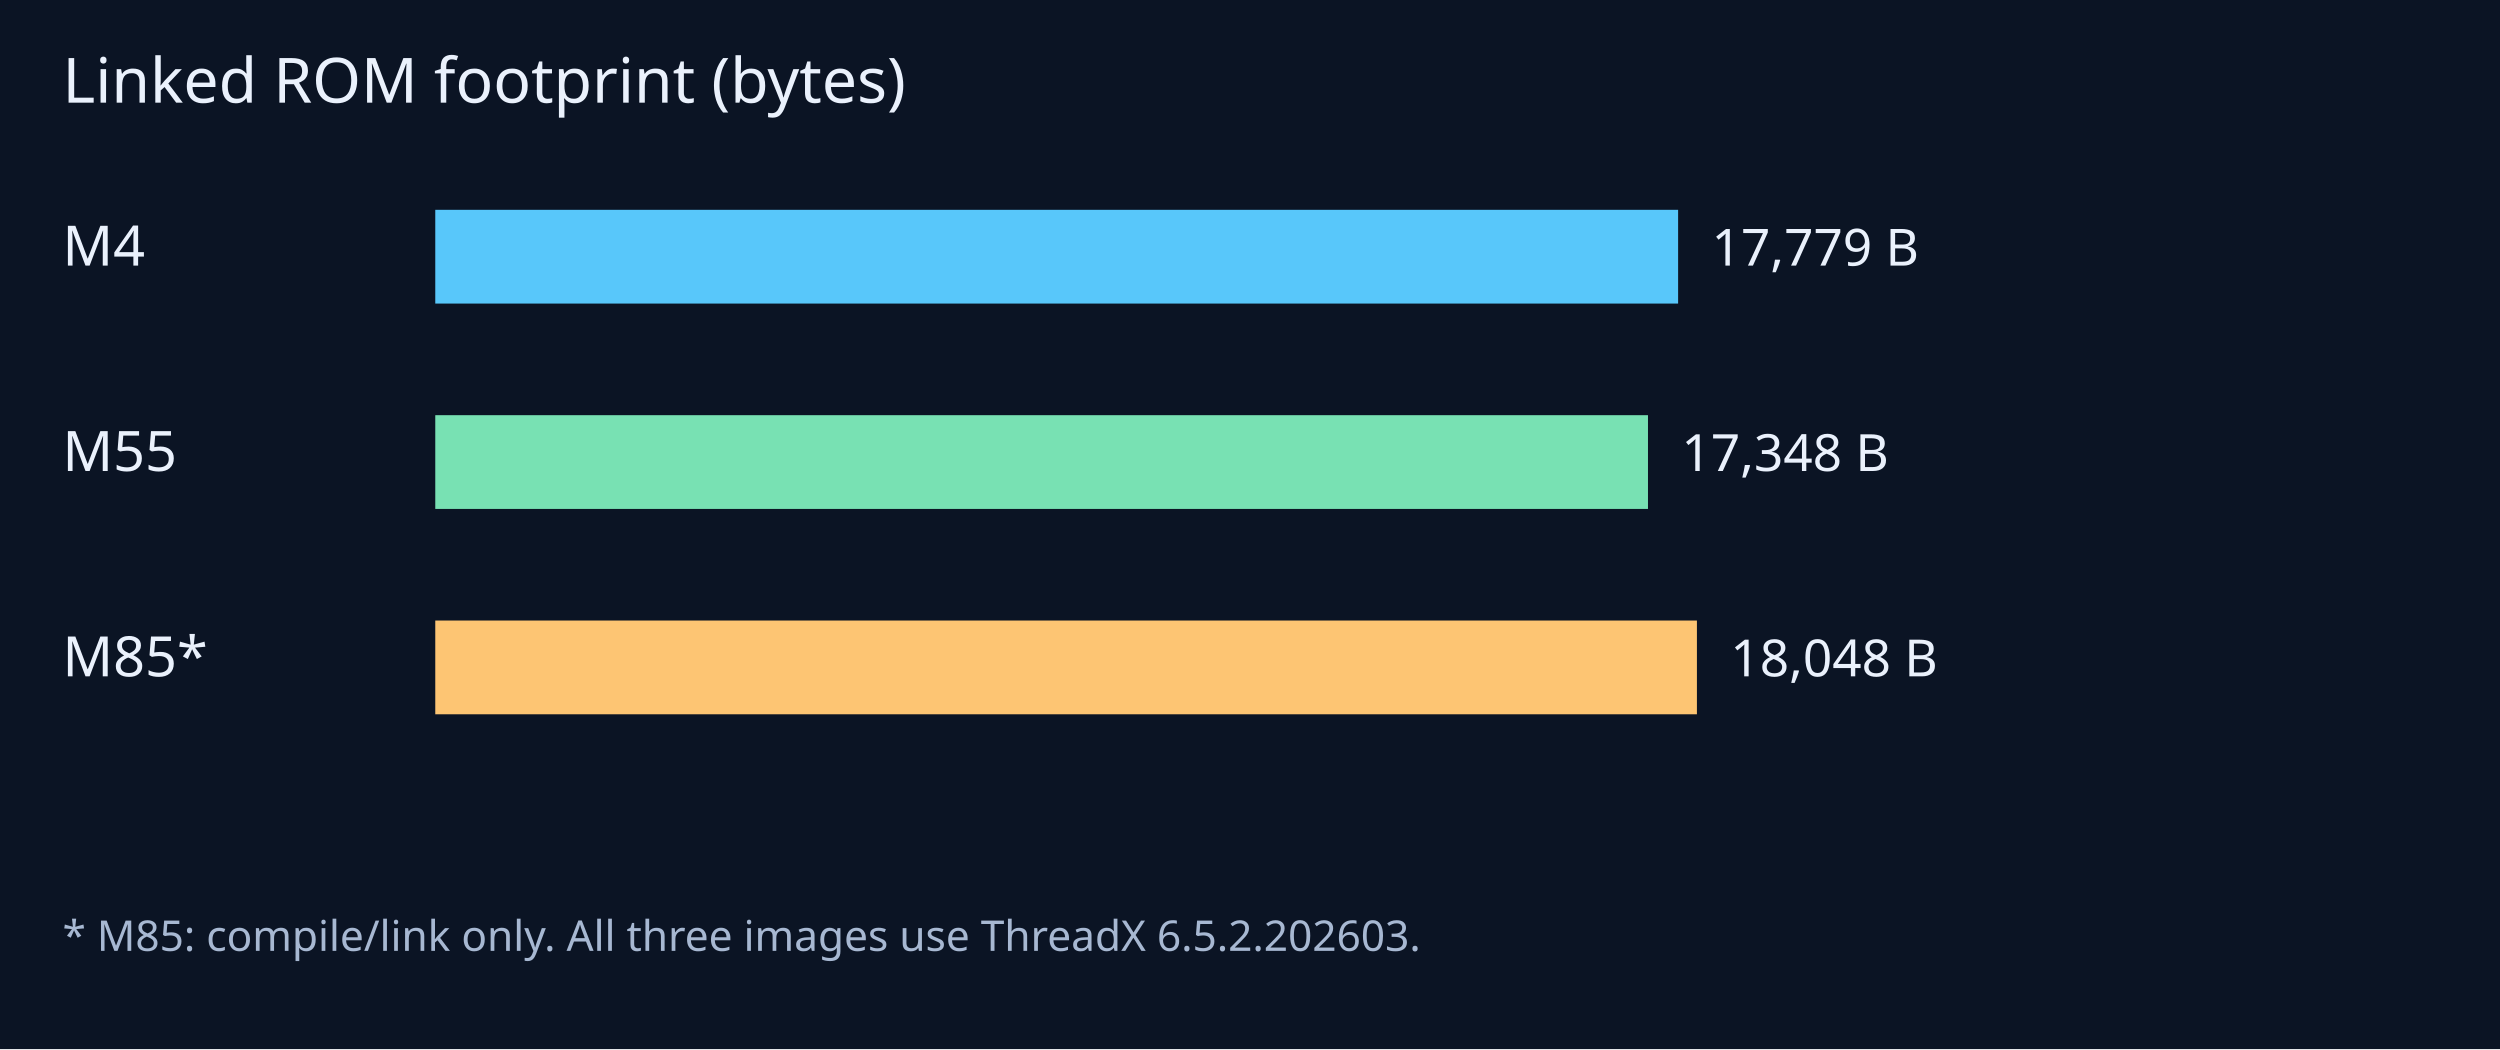
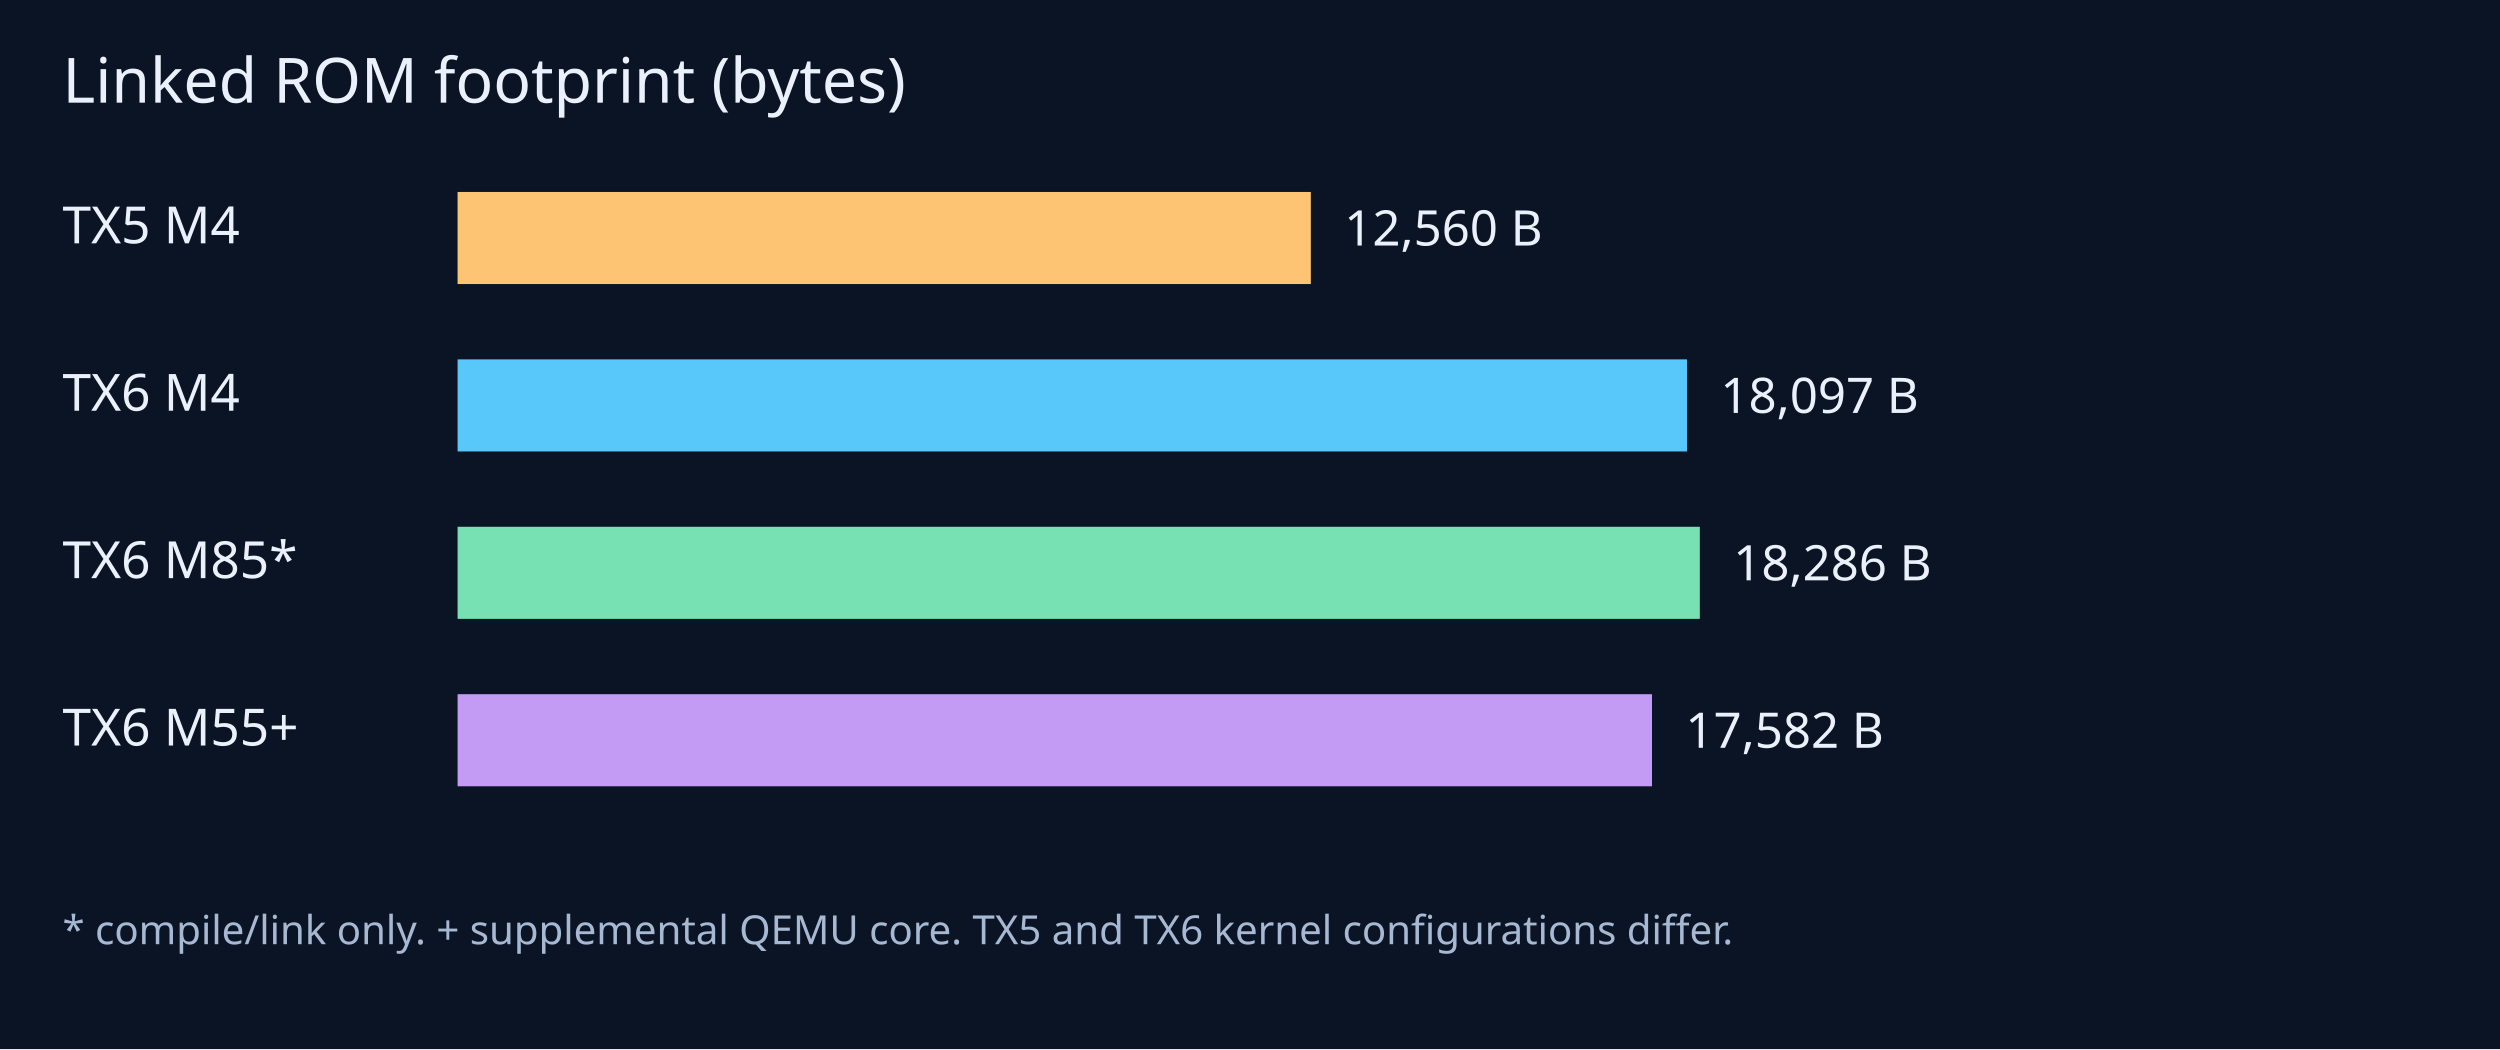
<svg xmlns="http://www.w3.org/2000/svg" viewBox="0 0 1120 470" role="img">
  <rect width="1120" height="470" fill="#0b1424" />
  <text x="28" y="46" fill="#eaf1fc" font-family="sans-serif" font-size="28">Linked ROM footprint (bytes)</text>
-   <text x="28" y="119" fill="#eaf1fc" font-family="sans-serif" font-size="25">M4</text>
-   <rect x="195" y="94" width="556.793" height="42" fill="#58c7fa" />
-   <text x="766.793" y="119" fill="#eaf1fc" font-family="sans-serif" font-size="23">17,779 B</text>
-   <text x="28" y="211" fill="#eaf1fc" font-family="sans-serif" font-size="25">M55</text>
-   <rect x="195" y="186" width="543.295" height="42" fill="#78e1b3" />
-   <text x="753.295" y="211" fill="#eaf1fc" font-family="sans-serif" font-size="23">17,348 B</text>
-   <text x="28" y="303" fill="#eaf1fc" font-family="sans-serif" font-size="25">M85*</text>
-   <rect x="195" y="278" width="565.217" height="42" fill="#fdc573" />
-   <text x="775.217" y="303" fill="#eaf1fc" font-family="sans-serif" font-size="23">18,048 B</text>
-   <text x="28" y="426" fill="#a7b8d2" font-family="sans-serif" font-size="19">* M85: compile/link only. All three images use ThreadX 6.5.2.202603.</text>
+   <text x="28" y="109.0" fill="#eaf1fc" font-family="sans-serif" font-size="23">TX5 M4</text>
+   <rect x="205" y="86.0" width="382.255" height="41.25" fill="#fdc573" />
+   <text x="602.255" y="110.0" fill="#eaf1fc" font-family="sans-serif" font-size="22">12,560 B</text>
+   <text x="28" y="184.0" fill="#eaf1fc" font-family="sans-serif" font-size="23">TX6 M4</text>
+   <rect x="205" y="161.0" width="550.77" height="41.25" fill="#58c7fa" />
+   <text x="770.77" y="185.0" fill="#eaf1fc" font-family="sans-serif" font-size="22">18,097 B</text>
+   <text x="28" y="259.0" fill="#eaf1fc" font-family="sans-serif" font-size="23">TX6 M85*</text>
+   <rect x="205" y="236.0" width="556.522" height="41.25" fill="#78e1b3" />
+   <text x="776.522" y="260.0" fill="#eaf1fc" font-family="sans-serif" font-size="22">18,286 B</text>
+   <text x="28" y="334.0" fill="#eaf1fc" font-family="sans-serif" font-size="23">TX6 M55+</text>
+   <rect x="205" y="311.0" width="535.096" height="41.25" fill="#c39bf5" />
+   <text x="755.096" y="335.0" fill="#eaf1fc" font-family="sans-serif" font-size="22">17,582 B</text>
+   <text x="28" y="423" fill="#a7b8d2" font-family="sans-serif" font-size="18">* compile/link only.  + supplemental QEMU core.  TX5 and TX6 kernel configurations differ.</text>
</svg>
